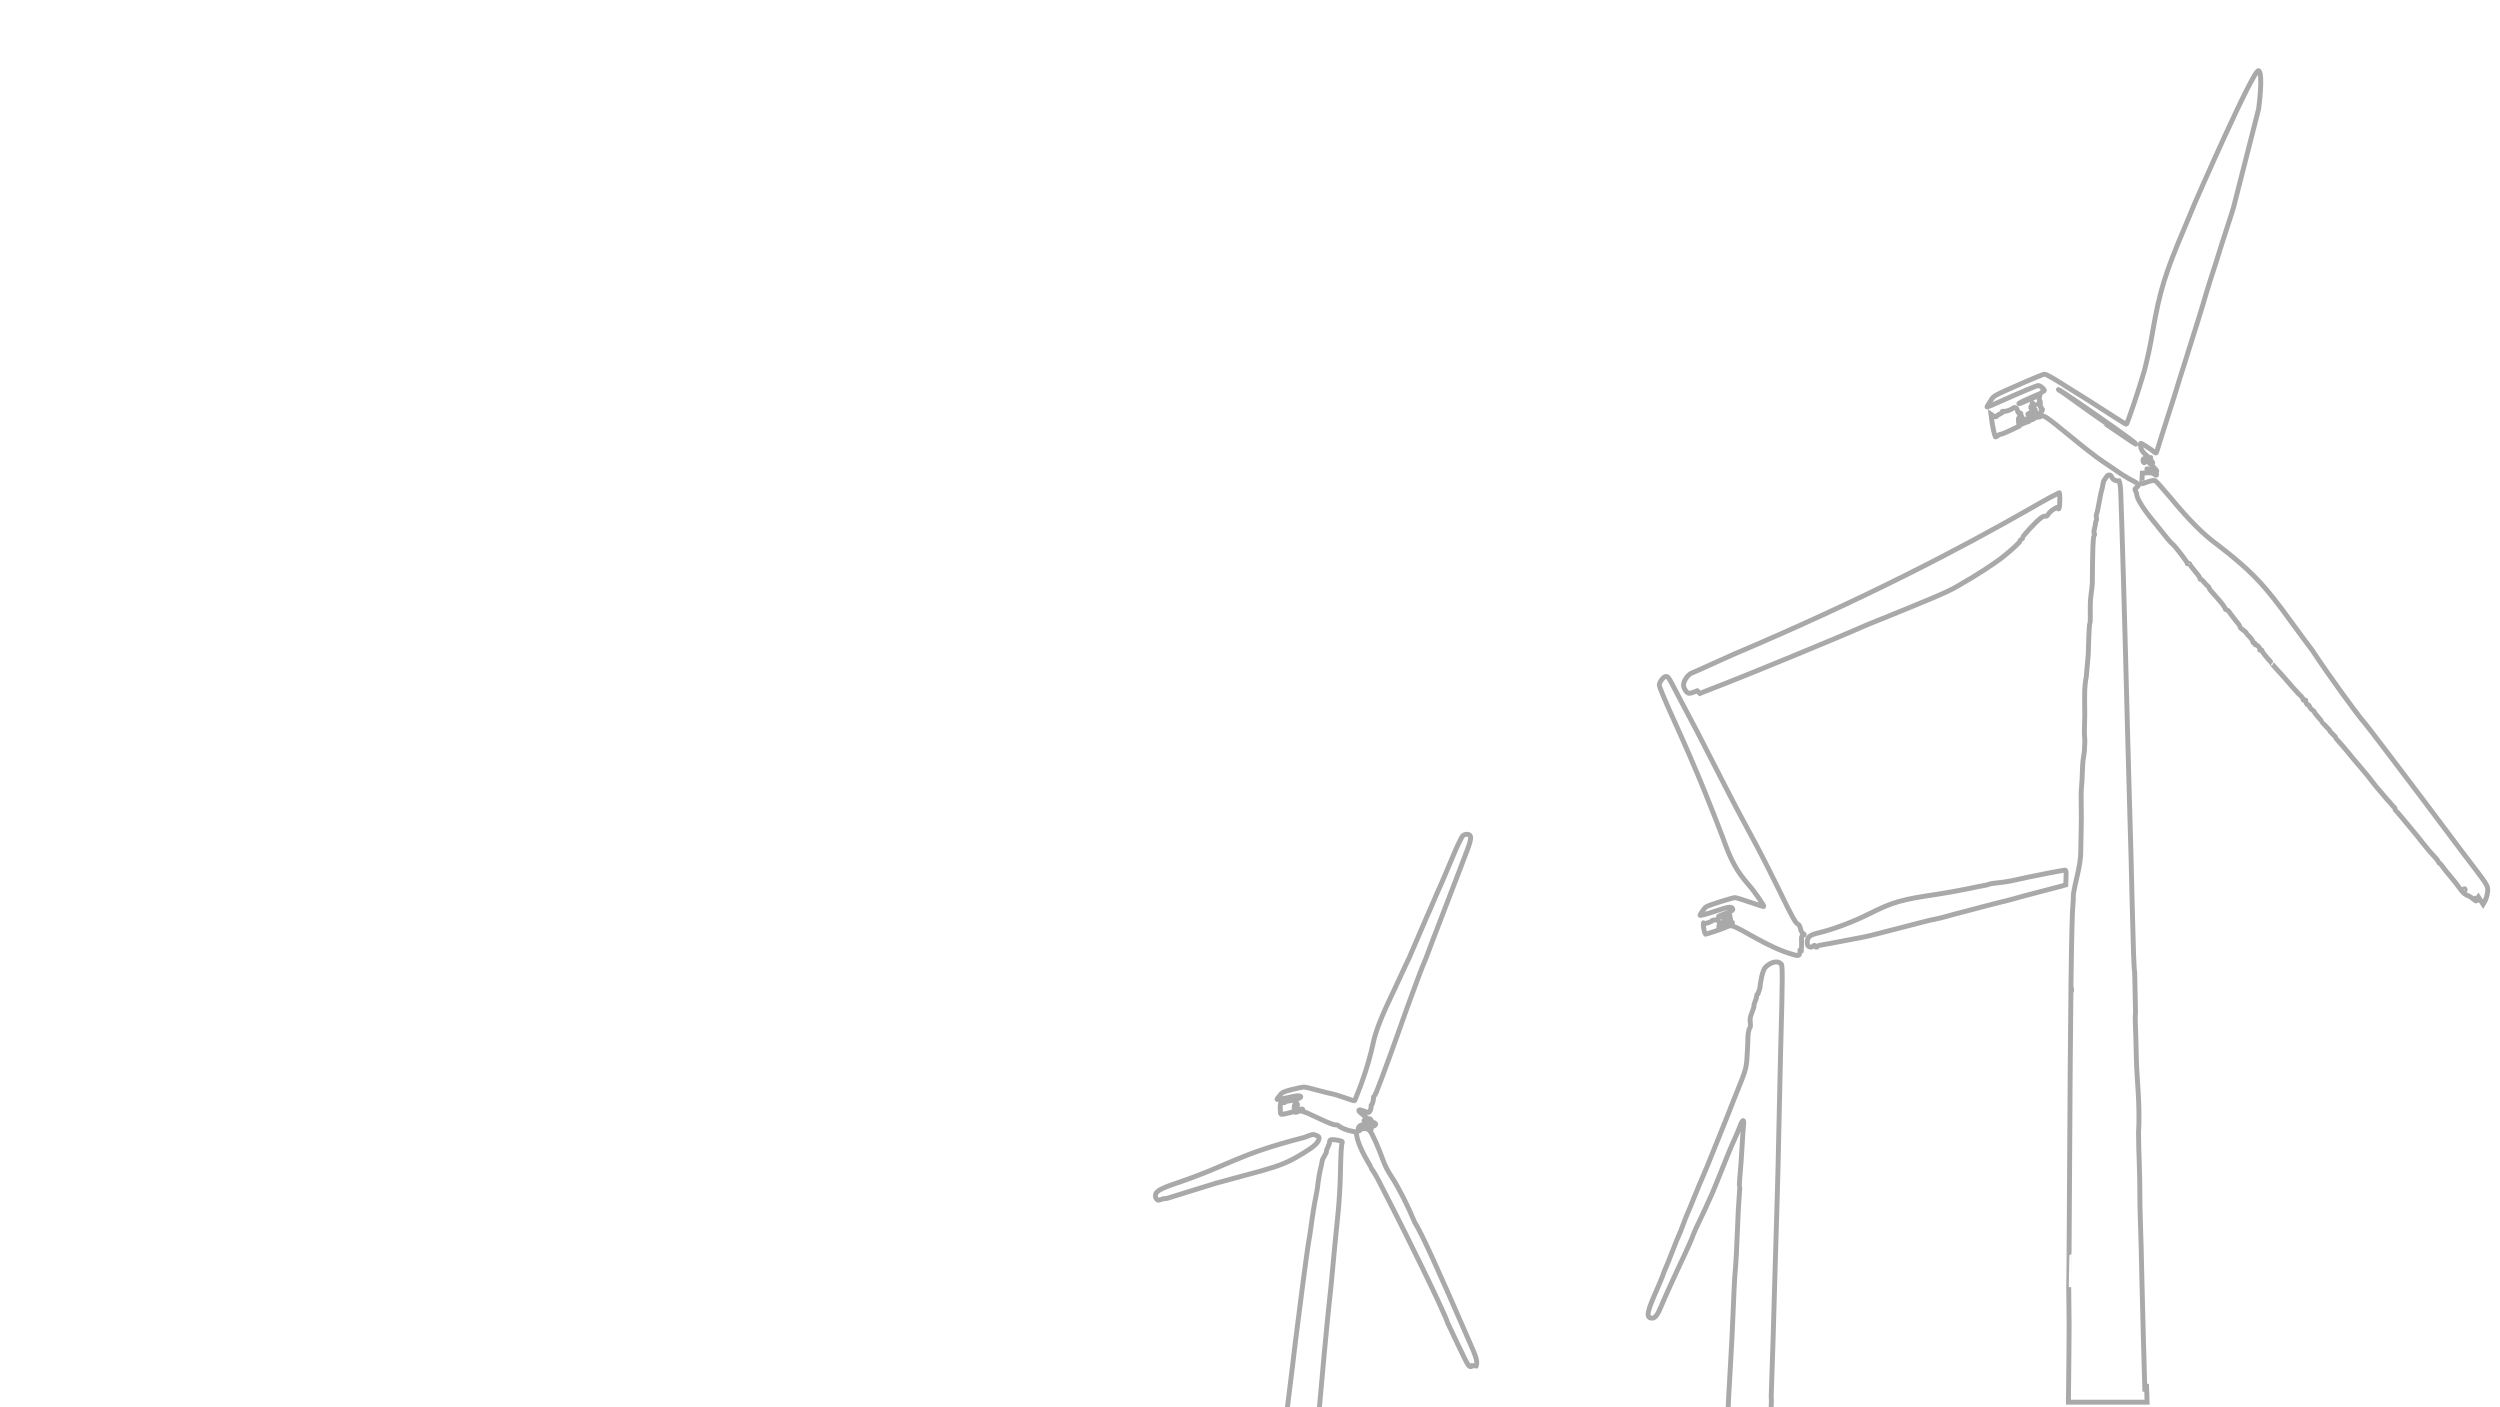
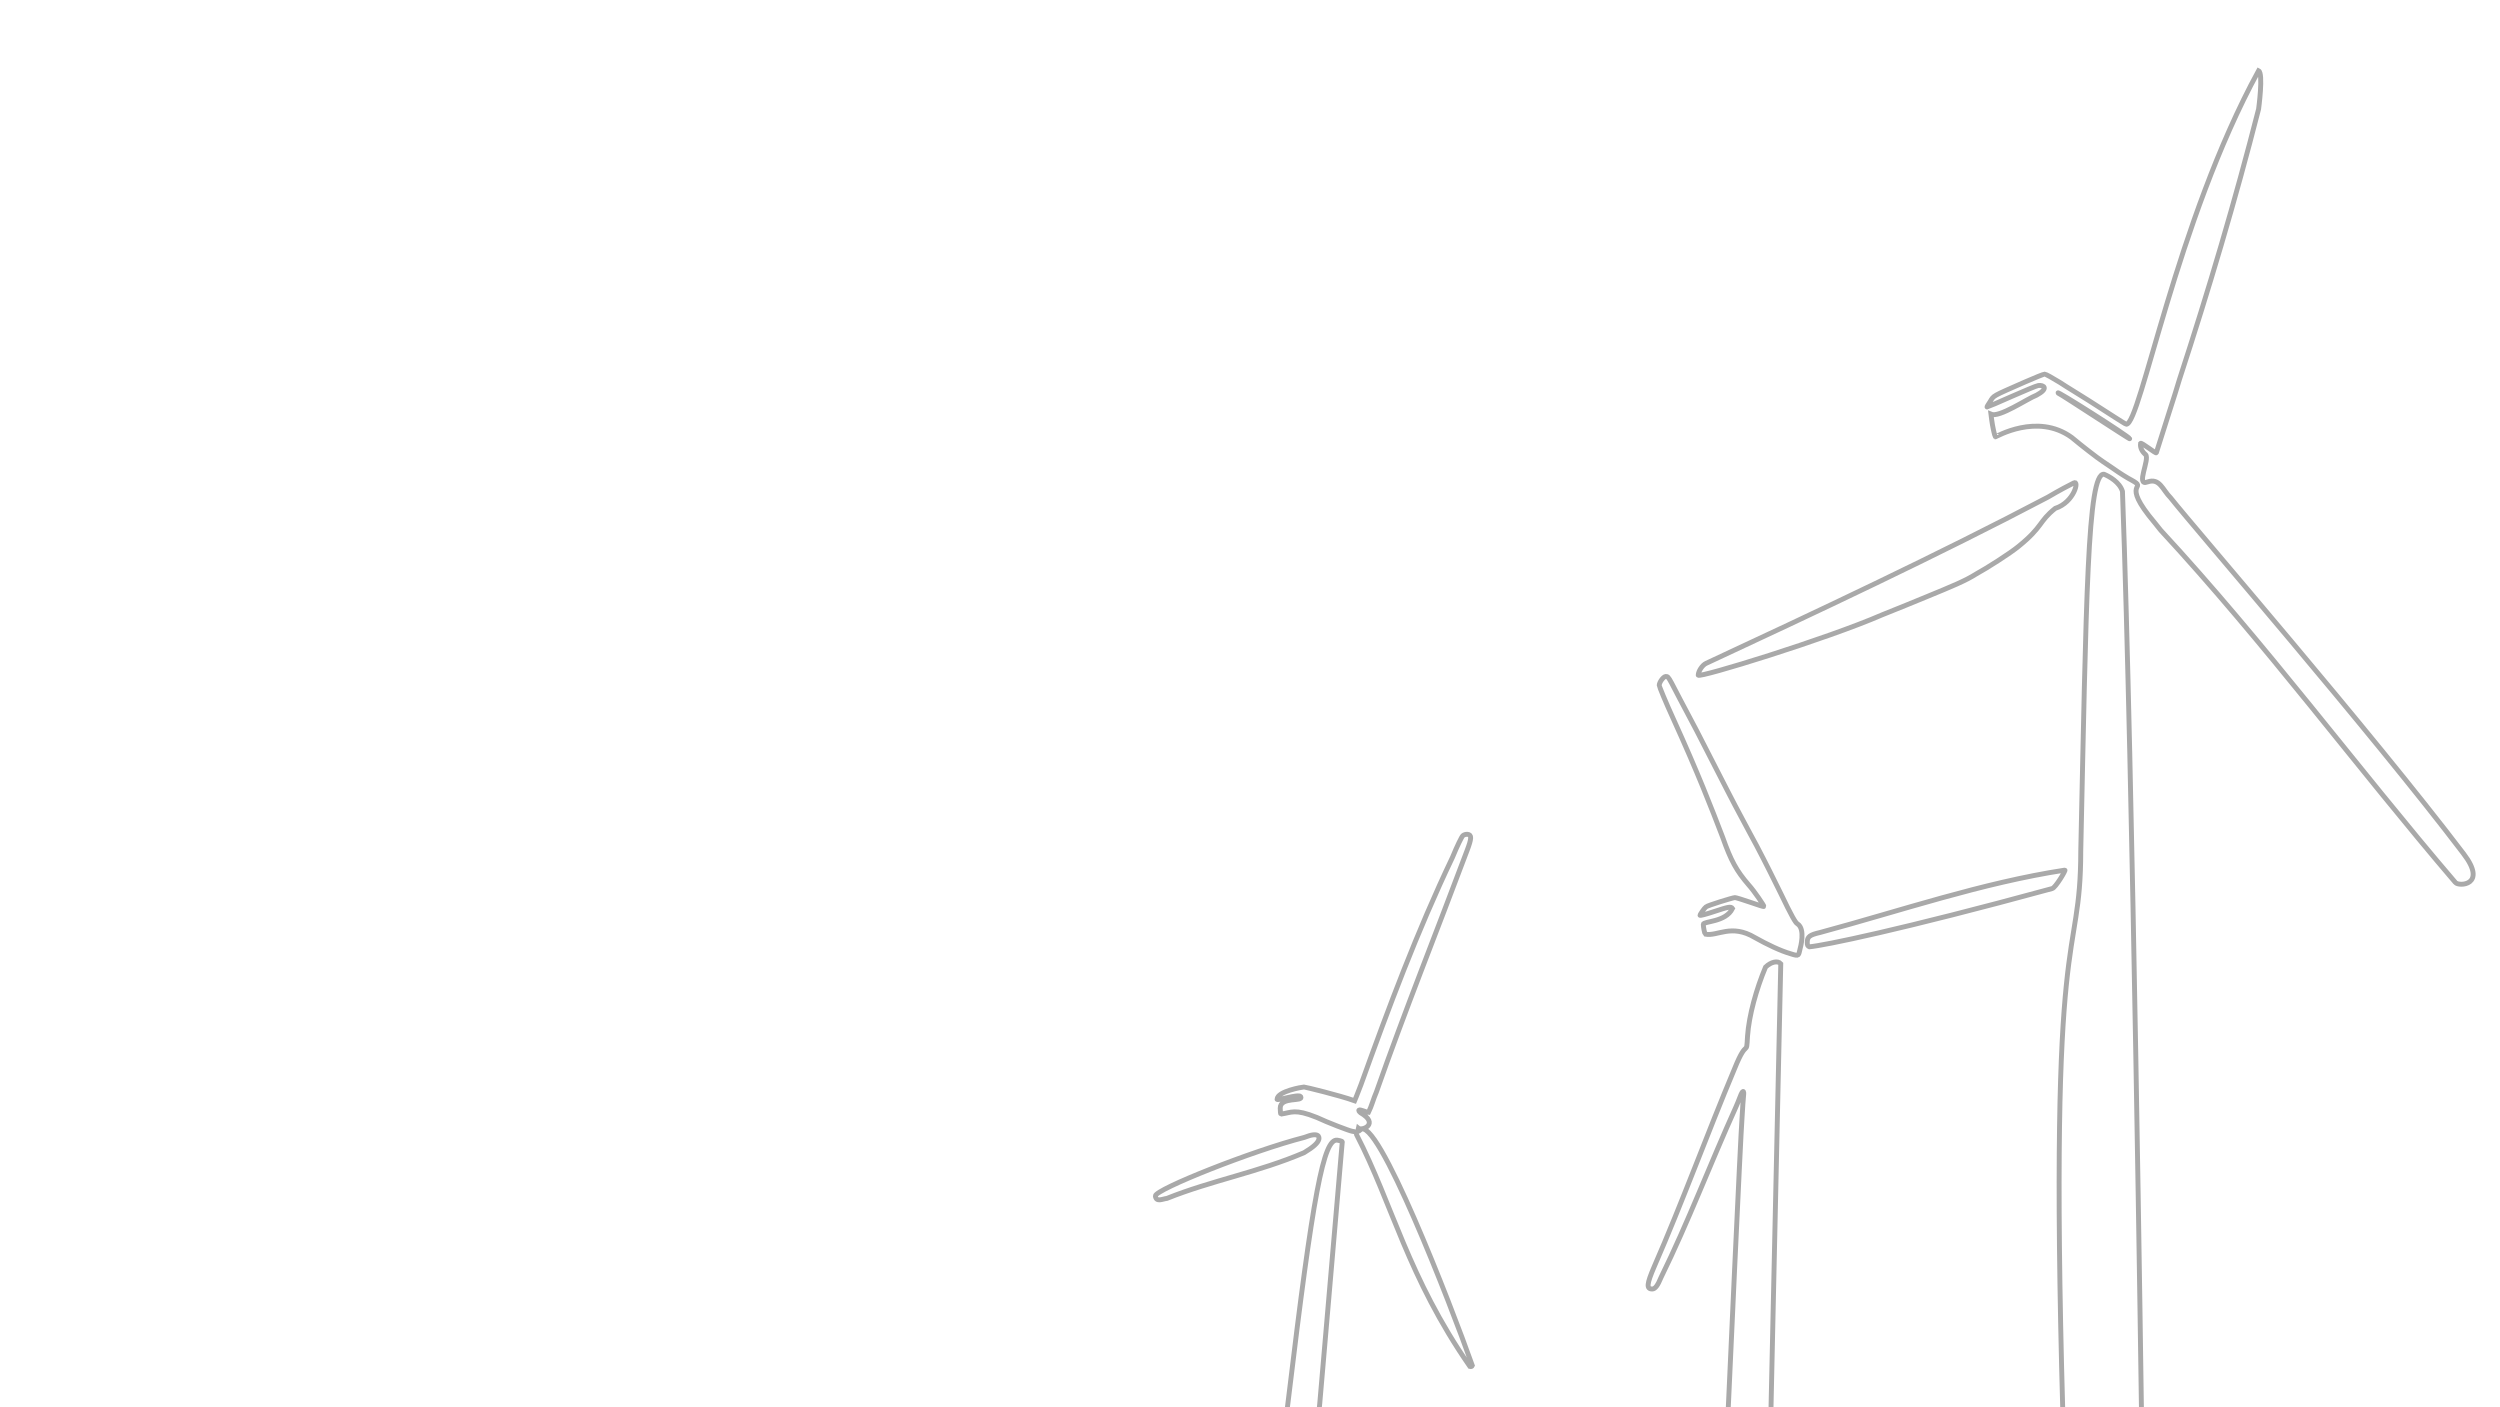
<svg xmlns="http://www.w3.org/2000/svg" width="1920" height="1080" version="1.1" viewBox="0 0 508 286">
-   <path d="m436 283c-0.064-2-0.2-7.2-0.31-11-0.1-4.2-0.23-9.1-0.28-11-0.24-13-0.43-12-0.46-21-0.24-9.5-0.17-3.7-0.24-9.5 0.33-5.9-0.35-11-0.44-15-0.057-3-0.15-6.2-0.2-7-0.053-0.85-0.042-2.1 0.025-2.7l-0.17-8c-0.15-0.63-0.3-5-0.51-14-0.1-4.7-0.31-13-0.47-18-0.15-5-0.37-13-0.47-17-0.55-22-1.2-44-1.4-49-0.037-0.85-0.18-1.7-0.32-2-1.7 0.044-1.4-1.2-1.9-1.2-0.6 0.004-0.67 0.46-0.93 0.77-0.13 0.15-0.23 0.32-0.3 0.5-0.17 0.44-0.19 0.92-0.3 1.4-0.098 0.41-0.22 0.82-0.31 1.2-0.21 0.94-0.33 1.9-0.53 2.8-0.078 0.37-0.15 0.86-0.26 1.1-0.11 0.23-0.16 0.63-0.092 0.88 0.063 0.26 0.059 0.52-9e-3 0.59-0.068 0.069-0.14 0.32-0.16 0.56-0.019 0.24-0.12 0.8-0.23 1.2-0.12 0.51-0.13 0.86-0.019 0.93 0.11 0.066 0.085 0.23-0.052 0.39-0.21 0.26-0.31 3.1-0.35 9.5-4e-3 0.69-0.18 1.8-0.27 2.6-0.046 0.46-0.11 0.93-0.13 1.4-0.084 1.4 0.081 4-0.098 4.3-0.076 0.13-0.17 1.2-0.21 2.5-0.039 1.2-0.094 2.9-0.12 3.8l-0.4 4.6c-0.18 0.85-0.32 2.2-0.33 3.1-4e-3 0.85-0.01 1.8-0.014 2-0.011 0.68 0.01 2.3 0.033 2.7 0.011 0.16-0.02 1.4-0.069 2.8-0.049 1.4 0.094 1.8 0.082 2.7-5e-3 0.34-0.044 0.67-0.06 1-0.013 0.29-2e-3 0.58-0.028 0.87-0.055 0.6-0.21 1.2-0.27 1.8-0.14 1.3-0.14 2.7-0.21 4-0.064 1.3-0.21 1.9-0.18 3.8 0.019 1.7 0.037 3.5 0.041 4.1 4e-3 0.53-0.052 3.5-0.12 6.6-3e-3 2.8-0.93 5.5-1.4 8.2-0.028 0.16-0.069 0.32-0.087 0.49-0.074 0.66 0.019 0.96-0.094 2-0.3 2.7-0.53 21-0.7 55-0.062 12-0.14 23-0.17 23 0.092 7.8 0.11 7.9 0.038 14l-0.097 9.4h16l-0.12-3.7zm-15-82c0.048-0.19 0.09-0.08 0.094 0.24 4e-3 0.32-0.035 0.47-0.087 0.34-0.052-0.13-0.055-0.39-7e-3 -0.58zm-61 83c0.35-10 0.5-15 0.68-22 0.56-19 0.23-7.9 0.56-19 0.097-3.1 0.23-8.5 0.29-12 0.062-3.5 0.23-11 0.38-17 0.44-16 0.44-18 0.038-18-0.61-0.69-2-0.38-3.1 0.69-0.65 0.65-1 3-1.1 3.8-0.035 0.8-0.26 0.9-0.33 1.3-0.072 0.37-0.085 0.38-0.19 0.38-0.1 0-0.19 0.19-0.19 0.43-2e-3 0.24-0.18 0.82-0.39 1.3-0.24 0.53-0.099 0.62-0.18 0.93-0.12 0.43-0.32 0.83-0.46 1.3-0.11 0.32-0.24 0.63-0.28 0.97-0.085 0.59 0.15 1.2 0 1.8-0.028 0.1-0.13 0.18-0.16 0.28-0.41 1.3-0.26 1.8-0.38 4-0.25 4.4-0.026 3.6-2.6 10-1.9 4.9-4.4 11-5.6 14-0.47 1.1-1.2 2.9-1.7 4-3.7 9.2-1.4 3.1-3.7 9.2-0.57 1.3-1.2 2.8-1.4 3.4-0.19 0.53-0.7 1.8-1.1 2.8-0.43 1-0.99 2.3-1.2 3-0.24 0.63-1 2.4-1.7 4-1.5 3.5-1.6 4.5-0.37 4.5 0.56 0 1.1-0.67 1.8-2.4 0.67-1.6 1.9-4.4 5-11 0.7-1.5 1.4-3.1 1.5-3.5 0.13-0.37 0.8-1.9 1.5-3.3 0.69-1.5 1.3-2.7 1.3-2.8 2.2-4.6 3.8-9.5 5.9-14 0.24-0.53 0.63-1.5 0.86-2.1 0.52-1.4 0.85-1.4 0.7-0.19-0.061 0.5-0.2 2.5-0.31 4.5-0.11 2-0.29 4.5-0.41 5.7-0.12 1.2-0.16 2.2-0.094 2.3 0.064 0.1 0.032 1-0.071 2-0.1 1-0.27 4.3-0.38 7.3-0.11 3-0.27 6.2-0.37 7.2s-0.23 2.9-0.29 4.4c-0.28 7.2-0.57 13-0.77 16-0.17 2.4-0.46 8.2-0.46 9.2l-4e-3 0.91h8.7l0.12-3.5zm-92 3.1c0.048-0.24 0.13-0.99 0.19-1.7 0.22-2.6 1.5-17 2.3-24 0.26-2.7 0.61-6.4 0.76-8.1 0.16-1.7 0.46-4.7 0.66-6.6 0.21-2 0.42-5.5 0.47-7.8 0.1-4.6 0.18-6 0.37-6.5 0.1-0.26-0.07-0.35-0.97-0.51-1.3-0.22-1.6-0.15-1.6 0.37 0 0.2-0.17 0.7-0.37 1.1-0.2 0.41-0.32 0.78-0.27 0.84 0.055 0.056-0.12 0.45-0.39 0.88-0.27 0.43-0.49 0.91-0.49 1.1s-0.13 0.78-0.29 1.4c-0.16 0.61-0.38 1.8-0.49 2.7-0.11 0.9-0.23 1.8-0.28 2-0.52 2.6-0.93 5.1-1.2 7.3-0.11 0.83-0.29 2-0.39 2.5-0.39 2-2.3 17-2.8 21-0.095 0.9-0.35 3.1-0.57 4.8-0.22 1.7-0.59 4.7-0.83 6.7l-0.43 3.5h3.3c3.2 0 3.3-4e-3 3.3-0.43zm32-9.3c0.32-0.84 0.041-1.8-1.5-5.2-6.5-15-9.7-22-11-24-1.4-3.4-3.3-7.1-4.6-9.1-0.8-1.2-1.5-2.5-1.9-3.7-0.83-2.3-2.2-5.5-2.7-5.9-0.42-0.47-1.5-0.51-1.9-0.07-0.39 0.4-0.53 0.25-0.37-0.39 0.22-0.87 1.4-0.89 2.3-0.047 0.25 0.23 0.4 0.31 0.33 0.18-0.071-0.13 6e-3 -0.3 0.17-0.4 0.27-0.15 0.27-0.24-0.012-0.96-0.17-0.44-0.41-0.75-0.53-0.7-0.21 0.081-0.63-0.19-1.8-1.2-0.67-0.57-0.38-0.76 0.6-0.38 0.45 0.17 0.9 0.32 1 0.32 0.26 0 0.6-0.77 0.53-1.2-0.028-0.18 0.023-0.34 0.11-0.34 0.15 0 0.46-1.2 0.37-1.5-0.02-0.07 0.037-0.18 0.13-0.24 0.09-0.065 0.3-0.46 0.48-0.89 1.1-2.7 4.1-11 6.2-17 1.4-3.8 3.1-8.5 3.8-10 1.7-4.6 7.3-19 8.4-22 1-2.6 1-3.3 0.15-3.4-0.36-0.035-0.74 0.076-0.98 0.29-0.22 0.19-1.2 2.2-2.1 4.4-0.93 2.2-2.3 5.5-3.1 7.2-0.75 1.7-1.6 3.8-2 4.6-0.34 0.79-1.3 3-2.1 4.9-0.84 1.9-1.5 3.5-1.5 3.5s-1.3 2.7-2.8 6c-2.8 5.8-3.9 8.6-4.5 11-0.67 3.2-1.5 6-2.6 9-0.67 1.8-1.3 3.3-1.3 3.3-0.046 0.046-0.97-0.23-2-0.62-1.1-0.39-2.2-0.73-2.5-0.77-0.31-0.039-1.6-0.37-3-0.74-1.3-0.37-2.6-0.67-2.8-0.67s-1.3 0.23-2.4 0.5c-1.7 0.44-2.1 0.59-2.5 1.2-0.31 0.36-0.57 0.72-0.57 0.81 0 0.084 0.87-0.048 1.9-0.29 2.1-0.48 2.7-0.54 2.9-0.28 0.17 0.28-1.1 0.74-2.6 0.93-0.39 0.051-0.67 0.15-0.63 0.22 0.044 0.072-0.15 0.13-0.43 0.12-0.49-7e-3 -0.51 0.027-0.5 1.1 2e-3 0.6 0.066 1.2 0.14 1.2 0.12 0.12 0.91-0.023 2.3-0.42 1.6-0.44 1.9-0.38 5 1.1 2 0.95 3.3 1.5 3.7 1.5 0.36 0 0.71 0.094 0.78 0.21 0.2 0.32 1.8 0.97 2.7 1.1 0.77 0.12 0.86 0.18 0.91 0.7 0.13 1.3 1.1 3.5 2.4 5.7 0.26 0.42 0.47 0.81 0.47 0.87 0 0.062 0.26 0.5 0.58 0.97 0.54 0.8 1 1.7 4.1 7.8 1.7 3.3 10 20 11 23 3.6 7.6 4.1 8.7 4.5 8.8 0.23 0.062 0.42-8e-3 0.49-0.18zm-21-49c0-0.1-0.34-0.24-0.75-0.31-0.8-0.13-1.3-0.52-0.96-0.74 0.11-0.068 0.2 0.01 0.2 0.17 0 0.18 0.16 0.3 0.43 0.3 0.35-2e-3 0.38-0.038 0.14-0.21-0.3-0.22-0.26-0.21 0.99 0.25 0.52 0.19 0.63 0.36 0.39 0.6-0.19 0.19-0.44 0.15-0.44-0.062zm-16-3.4c-0.041-0.66 0.14-1 0.52-1 0.078-9.6e-4 0.14 0.13 0.14 0.29 0 0.16-0.09 0.29-0.2 0.29-0.11 0-0.07 0.19 0.094 0.43 0.38 0.55 0.37 0.68-0.036 0.77-0.45 0.1-0.47 0.072-0.52-0.76zm1.1 0.33c0.064-0.11 0.24-0.19 0.39-0.19 0.15 0 0.27 0.086 0.27 0.19 0 0.11-0.18 0.19-0.39 0.19-0.21 0-0.34-0.086-0.27-0.19zm-27 18c2-0.63 9.1-2.8 10-3.1l9.2-2.5c4.2-1.2 5.6-1.8 8.7-3.7 2-1.2 2.8-2 3-2.7 0.11-0.48 0.054-0.57-0.54-0.82-0.64-0.27-0.74-0.25-2.4 0.41-14 3.6-15 5.6-26 9.3-3.5 1.2-4.3 1.7-4.3 2.6 0 0.45 0.33 0.89 0.65 0.86 0.11-0.01 0.58-0.14 1-0.29zm129-50c0.072-0.78 0.11-1.9 0.079-2.4-0.044-0.84 7e-3 -1 0.3-1.1 0.34-0.12 0.34-0.14-0.028-0.4-0.21-0.15-0.44-0.6-0.52-1-0.094-0.51-0.27-0.79-0.6-0.95-0.36-0.17-1.2-1.6-3.4-6.2-1.6-3.3-3.2-6.4-3.5-7-0.31-0.58-0.95-1.8-1.4-2.7-0.47-0.9-1.8-3.3-2.9-5.4-2.1-3.9-3.2-6.1-9.3-18-5.9-11-5.5-11-6.3-11-0.5 0.073-1.3 1.2-1.3 1.8 0 0.24 1.3 3.4 2.9 6.9 5 11 7.7 18 10 24 1.7 4.8 2.8 6.8 5.3 9.7 1.1 1.2 3.2 4.3 3.1 4.4-0.04 0.041-1.3-0.35-2.8-0.88-1.5-0.52-2.9-0.95-3.1-0.95-0.4 0-5.6 1.6-5.9 1.9-0.29 0.2-1.2 1.5-1.2 1.7 0 0.099 1.3-0.23 2.8-0.74 3-0.99 3.5-1.1 3.8-0.64 0.27 0.33-0.23 0.63-1.9 1.2-0.6 0.19-1 0.41-0.99 0.5 0.053 0.088 0.33 0.066 0.61-0.048 0.28-0.11 0.79-0.27 1.1-0.35 0.6-0.15 0.61-0.14 0.73 0.69 0.068 0.46 0.2 0.84 0.3 0.84 0.48 0-0.15 0.39-1.1 0.66-1.3 0.39-1.7 0.4-1.5 0.034 0.16-0.2 0.16-0.39 0-0.75-0.17-0.39-0.34-0.48-0.84-0.45-0.34 0.018-0.59 0.088-0.55 0.15 0.04 0.067-0.31 0.25-0.77 0.4-0.59 0.2-0.87 0.22-0.93 0.07-0.047-0.12-0.091 4e-3 -0.096 0.27-0.011 0.5 0.27 1.9 0.4 2 0.076 0.077 3.6-1.1 4.4-1.5 0.95-0.44 1.1-0.38 5.7 2.2 2.5 1.4 5.2 2.7 7.3 3.3 1.8 0.58 1.8 0.58 1.9-1.1zm2.7-1.1c0.81-0.32 1.2-0.43 1.6-0.48 0.24-0.032 0.9-0.15 1.5-0.26 0.57-0.11 1.5-0.29 2-0.38 4.2-0.77 5.8-1.1 7.3-1.5 0.99-0.26 2.3-0.6 2.9-0.75 2-0.51 2.4-0.62 3.6-0.93 0.62-0.17 1.9-0.48 2.7-0.7 0.88-0.21 1.8-0.44 2-0.5 0.21-0.059 0.59-0.13 0.85-0.17 0.26-0.032 1.4-0.31 2.5-0.62s2.6-0.72 3.4-0.9c0.78-0.19 2.1-0.55 3-0.8 0.88-0.25 2.2-0.58 2.8-0.73 1.4-0.32 4.8-1.2 6.1-1.6 1.1-0.31 4.3-1.1 6.1-1.6 0.68-0.16 1.6-0.4 2-0.52l0.76-0.23 0.055-1.5c0.046-1.2 5e-3 -1.5-0.23-1.5-0.24 0-6.1 1.1-11 2.2-0.77 0.16-2 0.33-2.7 0.39-0.74 0.06-1.5 0.18-1.7 0.28-0.21 0.091-0.68 0.21-1 0.26-0.36 0.05-1.9 0.35-3.3 0.66-1.5 0.31-4.2 0.8-6.1 1.1-7.5 1.1-9.2 1.6-14 4-3.4 1.7-7.2 3.1-10 3.8-2.1 0.48-2.6 0.86-2.6 2 0 0.59 0.086 0.77 0.43 0.91 0.3 0.11 0.52 0.079 0.74-0.12 0.27-0.24 0.33-0.24 0.47-4e-3 0.11 0.19 0.28 0.23 0.54 0.13zm-18-4.2c0.012-0.079 4e-3 -0.35-0.016-0.6-0.023-0.28 0.04-0.41 0.17-0.32 0.12 0.074 0.21-0.015 0.21-0.21 0-0.26-0.05-0.29-0.23-0.11-0.33 0.34-0.59 0.28-0.45-0.1 0.069-0.18 0.056-0.26-0.027-0.18-0.25 0.26-0.18 1.7 0.085 1.7 0.13 0 0.25-0.065 0.26-0.14zm154-4.5c0.56-0.87 0.92-2 0.92-2.9 0-0.99 0.054-0.91-4.9-7.4-0.92-1.2-2.7-3.6-3.9-5.2-1.3-1.7-3-4-3.9-5.2-2.6-3.4-12-16-13-17-1.2-1.5-6.1-8.1-10-14-2.5-3.3-5.2-7.1-6.2-8.4-4.2-5.6-6.8-8.2-13-13-2.8-2-5.9-5.1-9.6-9.6-1.7-2-3-3.5-3.2-3.5-0.24-0.061-0.89 0.067-1.5 0.29-0.56 0.22-1.1 0.4-1.1 0.4-0.031 5.2e-5 -0.031-0.5 0-1.1l0.057-1.1 1-0.059c0.75-0.044 1.1 0.026 1.4 0.27 0.46 0.42 0.71 0.19 0.29-0.27-0.39-0.44-0.41-0.74-0.03-0.42 0.16 0.13 0.28 0.16 0.28 0.065 0-0.26-2-2.2-2.2-2.2-0.13 0-0.23 0.13-0.23 0.3s-0.085 0.25-0.19 0.18c-0.1-0.065-0.19-0.29-0.19-0.49 0-0.54 0.78-0.48 1.3 0.11 0.52 0.56 0.98 0.66 0.48 0.11-0.19-0.21-0.27-0.47-0.19-0.61 0.085-0.14 0.063-0.18-0.053-0.11-0.11 0.067-0.58-0.22-1-0.64-0.6-0.54-0.89-0.96-0.98-1.5-0.071-0.38-0.087-0.74-0.037-0.79 0.11-0.11 2.1 1.2 2.7 1.7 0.22 0.21 0.45 0.31 0.5 0.22 0.051-0.087 0.32-0.94 0.6-1.9 0.28-0.95 1.2-3.8 2-6.3s1.8-5.6 2.1-6.7c0.37-1.2 1.2-3.7 1.8-5.7 1.2-3.8 3-9.5 3.7-12 0.24-0.79 1.1-3.6 2-6.3 1.4-4.6 3.1-9.6 3.5-11l5.1-20s1-7.3-4e-3 -7.8c-1-0.53-13 27-13 27l-2 4.8c-4 9.4-5.1 13-6.5 21-0.52 3.2-1.1 5.7-1.7 8.1-0.9 3.2-3.5 11-3.7 11-0.099 0-1.1-0.64-2.3-1.4-1.2-0.78-3.6-2.3-5.3-3.4s-4.4-2.7-5.9-3.7c-1.5-0.93-2.9-1.7-3.1-1.7-0.22 0-2 0.73-4 1.6-6.8 3-6.3 2.7-7.1 4-0.43 0.62-0.7 1.1-0.6 1.1 0.099 0 1.1-0.44 2.3-0.98 4.7-2.1 7.8-3.4 8.1-3.4 0.2 0 0.59 0.23 0.86 0.5 0.47 0.48 0.48 0.51 0.13 0.7-0.2 0.11-0.4 0.25-0.46 0.32-0.052 0.065-0.99 0.5-2.1 0.96s-2.1 0.96-2.3 1.1c-0.31 0.29 0.07 0.15 2.5-0.92 1.2-0.55 2.1-0.76 1.5-0.37-0.17 0.11-0.19 0.19-0.058 0.19 0.12 0.002 0.19 0.18 0.15 0.39-0.04 0.21 0.029 0.39 0.15 0.39 0.12 0.004 0.013 0.14-0.25 0.3-0.42 0.26-0.43 0.28-0.056 0.18 0.34-0.094 0.4-0.045 0.34 0.28-0.041 0.22 0.01 0.39 0.11 0.39 0.1 0 0.14 0.086 0.072 0.19s-0.027 0.19 0.083 0.19c0.32 0 0.23 0.25-0.28 0.82-0.53 0.58-1.1 0.74-0.63 0.19 0.25-0.32 0.23-0.32-0.25 0-0.28 0.18-0.55 0.33-0.6 0.33-0.19 0 0.024-0.62 0.27-0.78 0.41-0.26 0.11-0.21-0.65 0.11-0.73 0.31-0.91 0.5-0.33 0.35 0.29-0.076 0.35 0.012 0.35 0.45-2e-3 0.3-0.041 0.44-0.087 0.3-0.13-0.37-0.39-0.29-0.53 0.16-0.088 0.28-0.19 0.34-0.33 0.2-0.14-0.14-0.31-0.14-0.57-0.002-0.48 0.26-0.96-0.13-0.52-0.42 0.23-0.15 0.21-0.18-0.096-0.19-0.21-0.003-0.29-0.069-0.19-0.15 0.34-0.25 0.31-0.64-0.044-0.58-0.22 0.038-0.35-0.084-0.39-0.36-0.091-0.65-0.54-0.94-0.94-0.61-0.47 0.39-1.7 0.79-2 0.62-0.13-0.08-0.17-0.054-0.098 0.062 0.067 0.11-0.13 0.31-0.44 0.43-0.31 0.13-0.65 0.35-0.77 0.5-0.18 0.22-0.29 0.21-0.69-0.061l-0.48-0.32 0.14 1.1c0.16 1.3 0.6 3.3 0.75 3.5 0.058 0.059 0.26-0.036 0.45-0.21 0.19-0.18 0.49-0.32 0.65-0.32 0.17 0 1.1-0.36 2-0.81l1.7-0.81-0.089-0.94c-0.052-0.55-0.023-0.83 0.071-0.68 0.088 0.14 0.16 0.45 0.16 0.68 4e-3 0.58 0.22 0.66 0.84 0.34 0.29-0.15 0.64-0.28 0.77-0.28 0.13 0 0.34-0.13 0.47-0.29 0.13-0.16 0.3-0.24 0.39-0.19 0.084 0.053 0.28-0.035 0.44-0.19 0.16-0.16 0.47-0.29 0.69-0.29 0.22 0 0.57-0.091 0.78-0.2 0.52-0.28 1 0.045 6.2 4.3 2.4 2 4.8 3.8 5.2 4.1 0.42 0.29 1.8 1.3 3.2 2.2 1.3 0.93 3 2 3.8 2.4 0.79 0.38 1.4 0.81 1.4 0.95 0 0.14-0.19 0.39-0.42 0.56-0.36 0.26-0.39 0.36-0.19 0.68 0.13 0.21 0.24 0.53 0.24 0.72 0.01 0.86 1.5 3.2 3.7 5.8 0.32 0.38 0.87 1.1 1.2 1.5 1 1.3 2.1 2.6 2.4 2.8 0.6 0.51 3.1 3.8 3 3.9-0.06 0.098 0.024 0.13 0.19 0.064 0.16-0.063 0.29-0.024 0.29 0.087 0 0.11 0.51 0.8 1.1 1.5 0.62 0.73 1.1 1.4 0.99 1.5-0.075 0.076-0.044 0.11 0.07 0.074 0.11-0.035 0.45 0.24 0.75 0.61 0.3 0.37 0.66 0.74 0.79 0.83 0.13 0.084 0.24 0.23 0.24 0.33 0 0.2 0.27 0.54 1.6 2 1.1 1.2 1.7 2.1 1.7 2.3-0.025 0.079 0.08 0.14 0.23 0.14 0.15 0 0.43 0.24 0.61 0.53 0.18 0.29 0.74 0.99 1.2 1.6 0.5 0.56 0.91 1.1 0.91 1.3s0.3 0.45 0.66 0.7 0.66 0.52 0.66 0.59c7.2e-4 0.074 0.3 0.43 0.66 0.79 0.36 0.36 0.66 0.8 0.66 0.97s0.11 0.3 0.24 0.27 0.22 0.06 0.19 0.19c-0.026 0.13 0.067 0.24 0.21 0.24 0.35 0 0.94 0.7 0.79 0.95-0.074 0.12-8e-3 0.16 0.17 0.088 0.18-0.071 0.29-9e-3 0.29 0.16 0 0.15 0.47 0.77 1 1.4 0.57 0.6 1 1.1 0.96 1.1-0.081 0 0.74 0.97 1.8 2.1 0.94 1 2.5 2.9 3.1 3.5 0.24 0.3 0.67 0.77 0.96 1 0.29 0.27 0.52 0.62 0.52 0.77 0 0.17 0.11 0.23 0.28 0.17 0.15-0.06 0.27-0.048 0.25 0.027-0.075 0.29 0.27 1 0.43 0.9 0.097-0.061 0.26 0.11 0.36 0.37 0.099 0.26 0.35 0.57 0.57 0.69 0.21 0.12 0.39 0.29 0.39 0.39 0 0.097 0.34 0.55 0.75 1 0.41 0.45 0.75 0.88 0.76 0.95 2e-3 0.069 0.4 0.52 0.88 1s0.82 0.88 0.75 0.88c-0.073 0 0.17 0.28 0.54 0.62s0.67 0.68 0.67 0.76c0 0.075 0.19 0.35 0.43 0.6 0.59 0.64 1.6 1.8 2.4 2.8 0.38 0.46 1.3 1.6 2.1 2.5 1.8 2.1 2 2.4 2.6 3.2 0.47 0.63 0.72 0.92 2 2.4 0.28 0.32 0.89 1.1 1.4 1.6 0.46 0.58 0.91 1.1 0.99 1.1s0.14 0.18 0.14 0.32 0.064 0.28 0.14 0.32c0.079 0.035 0.72 0.76 1.4 1.6 0.7 0.85 1.6 1.9 2 2.4 0.42 0.49 1.4 1.7 2.1 2.6 0.74 0.94 1.8 2.2 2.3 2.7s0.93 1.1 0.93 1.2c0 0.11 0.071 0.2 0.16 0.2 0.086 0 0.42 0.37 0.74 0.82 0.32 0.45 0.81 1.1 1.1 1.4 0.28 0.32 0.88 1.1 1.4 1.7 1.6 2.2 1.8 2.4 2.8 2.8 0.53 0.2 2.1 1.8 1.3 0.5-0.12-0.2 0.41-0.018 0.6-0.32zm-4.2-2.8c0-0.23 0.37-0.47 0.5-0.33 0.14 0.14-0.1 0.51-0.33 0.51-0.098 0-0.18-0.081-0.18-0.18zm-63-85c-0.12-0.15-0.33-0.24-0.46-0.19s-0.38-0.073-0.56-0.27c-0.31-0.35-0.31-0.36 0.2-0.27 0.61 0.12 1.4 0.58 1.4 0.83 0 0.26-0.31 0.2-0.56-0.11zm-8.1-9.1c-7.3-5-10-7.2-11-7.7-0.36-0.35 0.36 0.12 3.6 2.3 5.2 3.6 12 8.3 12 8.6 0.38 0.39-0.75-0.36-4.9-3.2zm-84 54c0.73-0.3 3-1.2 5.1-2 4.6-1.8 22-8.9 29-12 2.8-1.1 6.9-2.8 9.1-3.7 5.1-2.1 7.8-3.2 10-4.6 2.2-1.2 6.9-4.2 8.6-5.6 2.1-1.7 3.3-2.9 3.3-3.1 0-0.13 0.13-0.28 0.28-0.34 0.16-0.061 0.28-0.23 0.28-0.39 0-0.32 2.6-3.1 3.6-3.9 0.41-0.31 0.83-0.49 1-0.42 0.19 0.076 0.4-0.064 0.6-0.41 0.17-0.29 0.65-0.76 1.1-1 0.68-0.45 0.79-0.48 0.89-0.2 0.087 0.25 0.14 0.21 0.23-0.16 0.17-0.65 0.16-3.1-0.013-3-0.67 0.31-3.1 1.6-5.3 2.9-15 8.6-35 19-61 30-4.3 1.9-8.1 3.7-8.5 3.8-0.75 0.34-1.6 1.6-1.6 2.4 0 0.68 0.62 1.6 1.1 1.7 0.2 0.023 0.95-0.2 1.7-0.5zm68-57c0.2-0.13 0.18-0.19-0.074-0.29-0.18-0.07-0.37-0.082-0.43-0.027-0.054 0.055 5e-3 0.1 0.13 0.1 0.13 0 0.18 0.086 0.11 0.19-0.14 0.23-0.081 0.24 0.25 0.024zm0.22-0.57c0-0.28-0.21-0.39-0.51-0.28-0.23 0.089-0.23 0.14-0.029 0.27 0.32 0.21 0.54 0.21 0.54 0.008zm-0.42-0.58c0.17-0.11 0.19-0.3 0.078-0.61-0.11-0.29-0.21-0.37-0.3-0.23-0.075 0.12-0.068 0.23 0.016 0.23 0.084 0.002 0.025 0.087-0.13 0.19-0.25 0.17-0.25 0.19 0 0.19 0.25 0.005 0.25 0.027 0 0.19-0.16 0.1-0.2 0.19-0.094 0.19 0.1 0 0.3-0.07 0.43-0.16z" fill="none" stroke="#a9a9a9" />
+   <path d="m431.44 99.928c-0.59-1.889-2.69-3.035-3.741-3.475-3.395-0.475-3.624 25.703-4.741 76.637-0.026 24.093-6.577 10.411-3.648 114.24h16s-1.77-130.02-3.87-187.4zm-69.493 96.072c-0.61-0.69-2-0.38-3.1 0.69-1.848 4.419-3.362 9.774-3.66 14.043-0.25 4.4-0.026 0.121-2.6 6.521-5.627 13.395-10.587 27.085-16.4 40.4-1.5 3.5-1.6 4.5-0.37 4.5 0.56 0 1.1-0.67 1.8-2.4 5.548-11.306 10.022-23.159 15.2-34.6 0.24-0.53 0.63-1.5 0.86-2.1 0.52-1.4 0.85-1.4 0.7-0.19-0.061 0.5-0.2 2.5-0.31 4.5-0.254 2.736-2.845 59.744-2.845 60.027l-4e-3 0.91h8.7zm-93.948 91.1c0.048-0.24 0.13-0.99 0.19-1.7l4.56-53c0.1-0.26-0.07-0.35-0.97-0.51-2.814-0.476-4.946 10.827-9.97 52.69l-0.43 3.5h3.3c3.2 0 3.3-4e-3 3.3-0.43zm8.4-57.27c-0.39 0.4-0.53 0.25-0.37-0.39 0.783 0.63 4.331-0.876 0.458-3.127-0.67-0.57-0.38-0.76 0.6-0.38 0.45 0.17 0.9 0.32 1 0.32 0.653-1.301 0.998-2.753 1.62-4.17 5.779-16.467 12.288-32.657 18.4-49 1-2.6 1-3.3 0.15-3.4-0.36-0.035-0.74 0.076-0.98 0.29-0.22 0.19-1.2 2.2-2.1 4.4-7.194 15.085-12.968 30.553-18.6 46.2-0.67 1.8-1.3 3.3-1.3 3.3-3.142-1.121-10.068-2.8-10.3-2.8-0.253 0-5.47 0.858-5.47 2.51 0 0.326 4.357-1.146 4.8-0.57 0.692 1.14-4.183-0.082-4.16 2.37 2e-3 0.6 0.066 1.2 0.14 1.2 2.163-0.291 2.733-1.158 7.3 0.68 2.149 1.021 6.626 2.73 7.18 2.81 0.77 0.12 0.86 0.18 0.91 0.7 7.329 14.183 10.348 28.81 23.05 47.14 0.23 0.062 0.42-8e-3 0.49-0.18-4.409-12.436-19.535-51.514-22.818-47.903zm-39.3 13.9c9.08-3.644 18.615-5.325 27.9-9.3 2-1.2 2.8-2 3-2.7 0.095-0.416 0.154-1.64-2.94-0.41-10.639 2.736-30.3 10.563-30.3 11.9 0.135 1.359 1.474 0.597 2.34 0.51zm128.23-55.85c-0.36-0.17-1.2-1.6-3.4-6.2-1.6-3.3-3.2-6.4-3.5-7-0.31-0.58-0.95-1.8-1.4-2.7-0.47-0.9-1.8-3.3-2.9-5.4-2.1-3.9-3.2-6.1-9.3-18-5.9-11-5.5-11-6.3-11-0.5 0.073-1.3 1.2-1.3 1.8 0 0.24 1.3 3.4 2.9 6.9 5 11 7.7 18 10 24 1.7 4.8 2.8 6.8 5.3 9.7 1.1 1.2 3.2 4.3 3.1 4.4-0.04 0.041-1.3-0.35-2.8-0.88-1.5-0.52-2.9-0.95-3.1-0.95-0.4 0-5.6 1.6-5.9 1.9-0.29 0.2-1.2 1.5-1.2 1.7 0 0.099 1.3-0.23 2.8-0.74 3-0.99 3.5-1.1 3.8-0.64-1.392 2.821-5.924 2.558-5.936 3.216-0.011 0.5 0.27 1.9 0.4 2 2.472 0.503 5.272-2.192 10.1 0.7 2.5 1.4 5.2 2.7 7.3 3.3 1.8 0.58 1.525 0.332 1.9-1.1 0 0 1.147-3.949-0.564-5.006zm51.819-7.17c0.68-0.16 2.82-3.75 2.585-3.75-16.931 2.607-33.26 8.231-49.8 12.69-2.1 0.48-2.6 0.86-2.6 2 0 0.59 0.086 0.77 0.43 0.91 2.86-0.244 18.487-3.415 49.385-11.85zm83.67-7.08c-19.178-25.239-54.469-65.93-59.6-72.4-1.652-1.639-2.192-4.083-4.7-3.21-2.478 0.974 0.542-4.646-0.376-5.564-0.677-0.569-1.154-1.39-1.017-2.29 0.214-0.214 3.086 2.125 3.2 1.92 0.866-2.732 1.726-5.469 2.6-8.2 0.8-2.5 1.8-5.6 2.1-6.7 5.954-18.243 11.356-36.396 16.1-55 0 0 1-7.3-4e-3 -7.8-16.803 30.754-24.009 71.9-26.9 71.9-0.099 0-1.1-0.64-2.3-1.4-1.2-0.78-3.6-2.3-5.3-3.4s-4.4-2.7-5.9-3.7c-1.5-0.93-2.9-1.7-3.1-1.7-0.22 0-2 0.73-4 1.6-6.8 3-6.3 2.7-7.1 4-0.43 0.62-0.7 1.1-0.6 1.1 0.185 0 9.63-4.284 10.4-4.38 1.158-0.145 2.183 0.602-0.341 1.956-1.956 0.759-7.59 4.631-9.283 3.884l0.14 1.1c0.16 1.3 0.6 3.3 0.75 3.5 0.058 0.059 8.482-4.997 15.522 0.11 2.4 2 4.8 3.8 5.2 4.1 0.42 0.29 1.8 1.3 3.2 2.2 1.3 0.93 3 2 3.8 2.4 3.608 1.99-2.685-0.053 4.73 8.71 0.32 0.38 0.87 1.1 1.2 1.5 21.203 22.918 39.771 48.061 59.9 71.6 0.638 0.878 6.633 0.654 1.679-5.835zm-82.434-93.675c-0.972-0.945 14.515 8.866 14.515 9.268 0.38 0.39-13.515-8.768-14.515-9.268zm-35.788 45.076c2.8-1.1 6.9-2.8 9.1-3.7 5.1-2.1 7.8-3.2 10-4.6 2.2-1.2 6.9-4.2 8.6-5.6 5.033-4.074 4.068-5.017 7.46-7.73 3.929-1.276 4.93-5.839 3.807-5.19-0.67 0.31-3.1 1.6-5.3 2.9-22.322 11.757-48.092 23.83-69.5 33.8-0.75 0.34-1.6 1.6-1.6 2.4 0 0.68 26.168-7.372 37.433-12.28z" fill="none" stroke="#a9a9a9" />
</svg>
